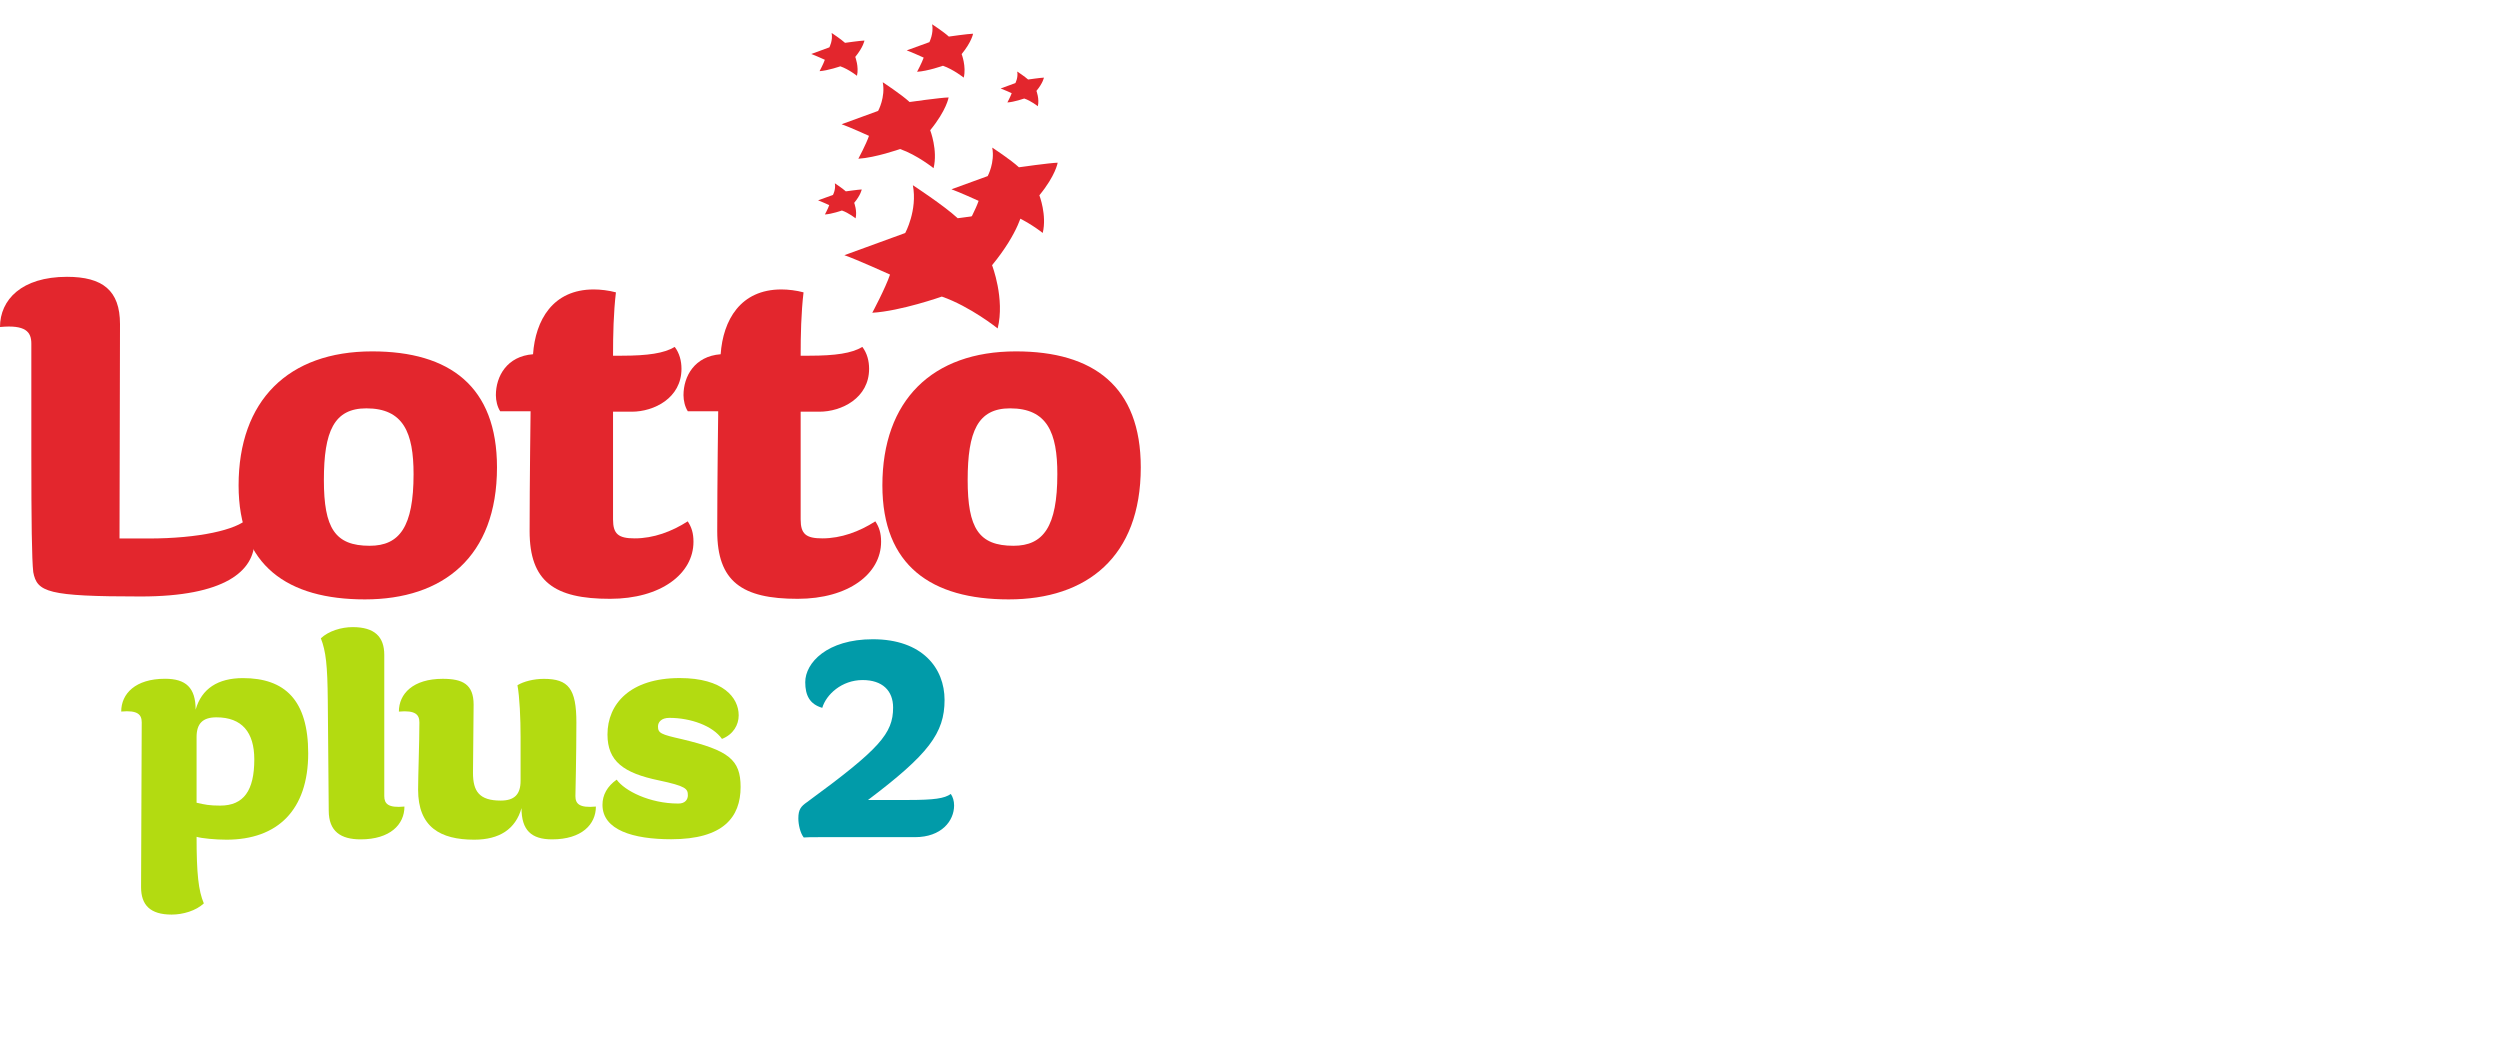
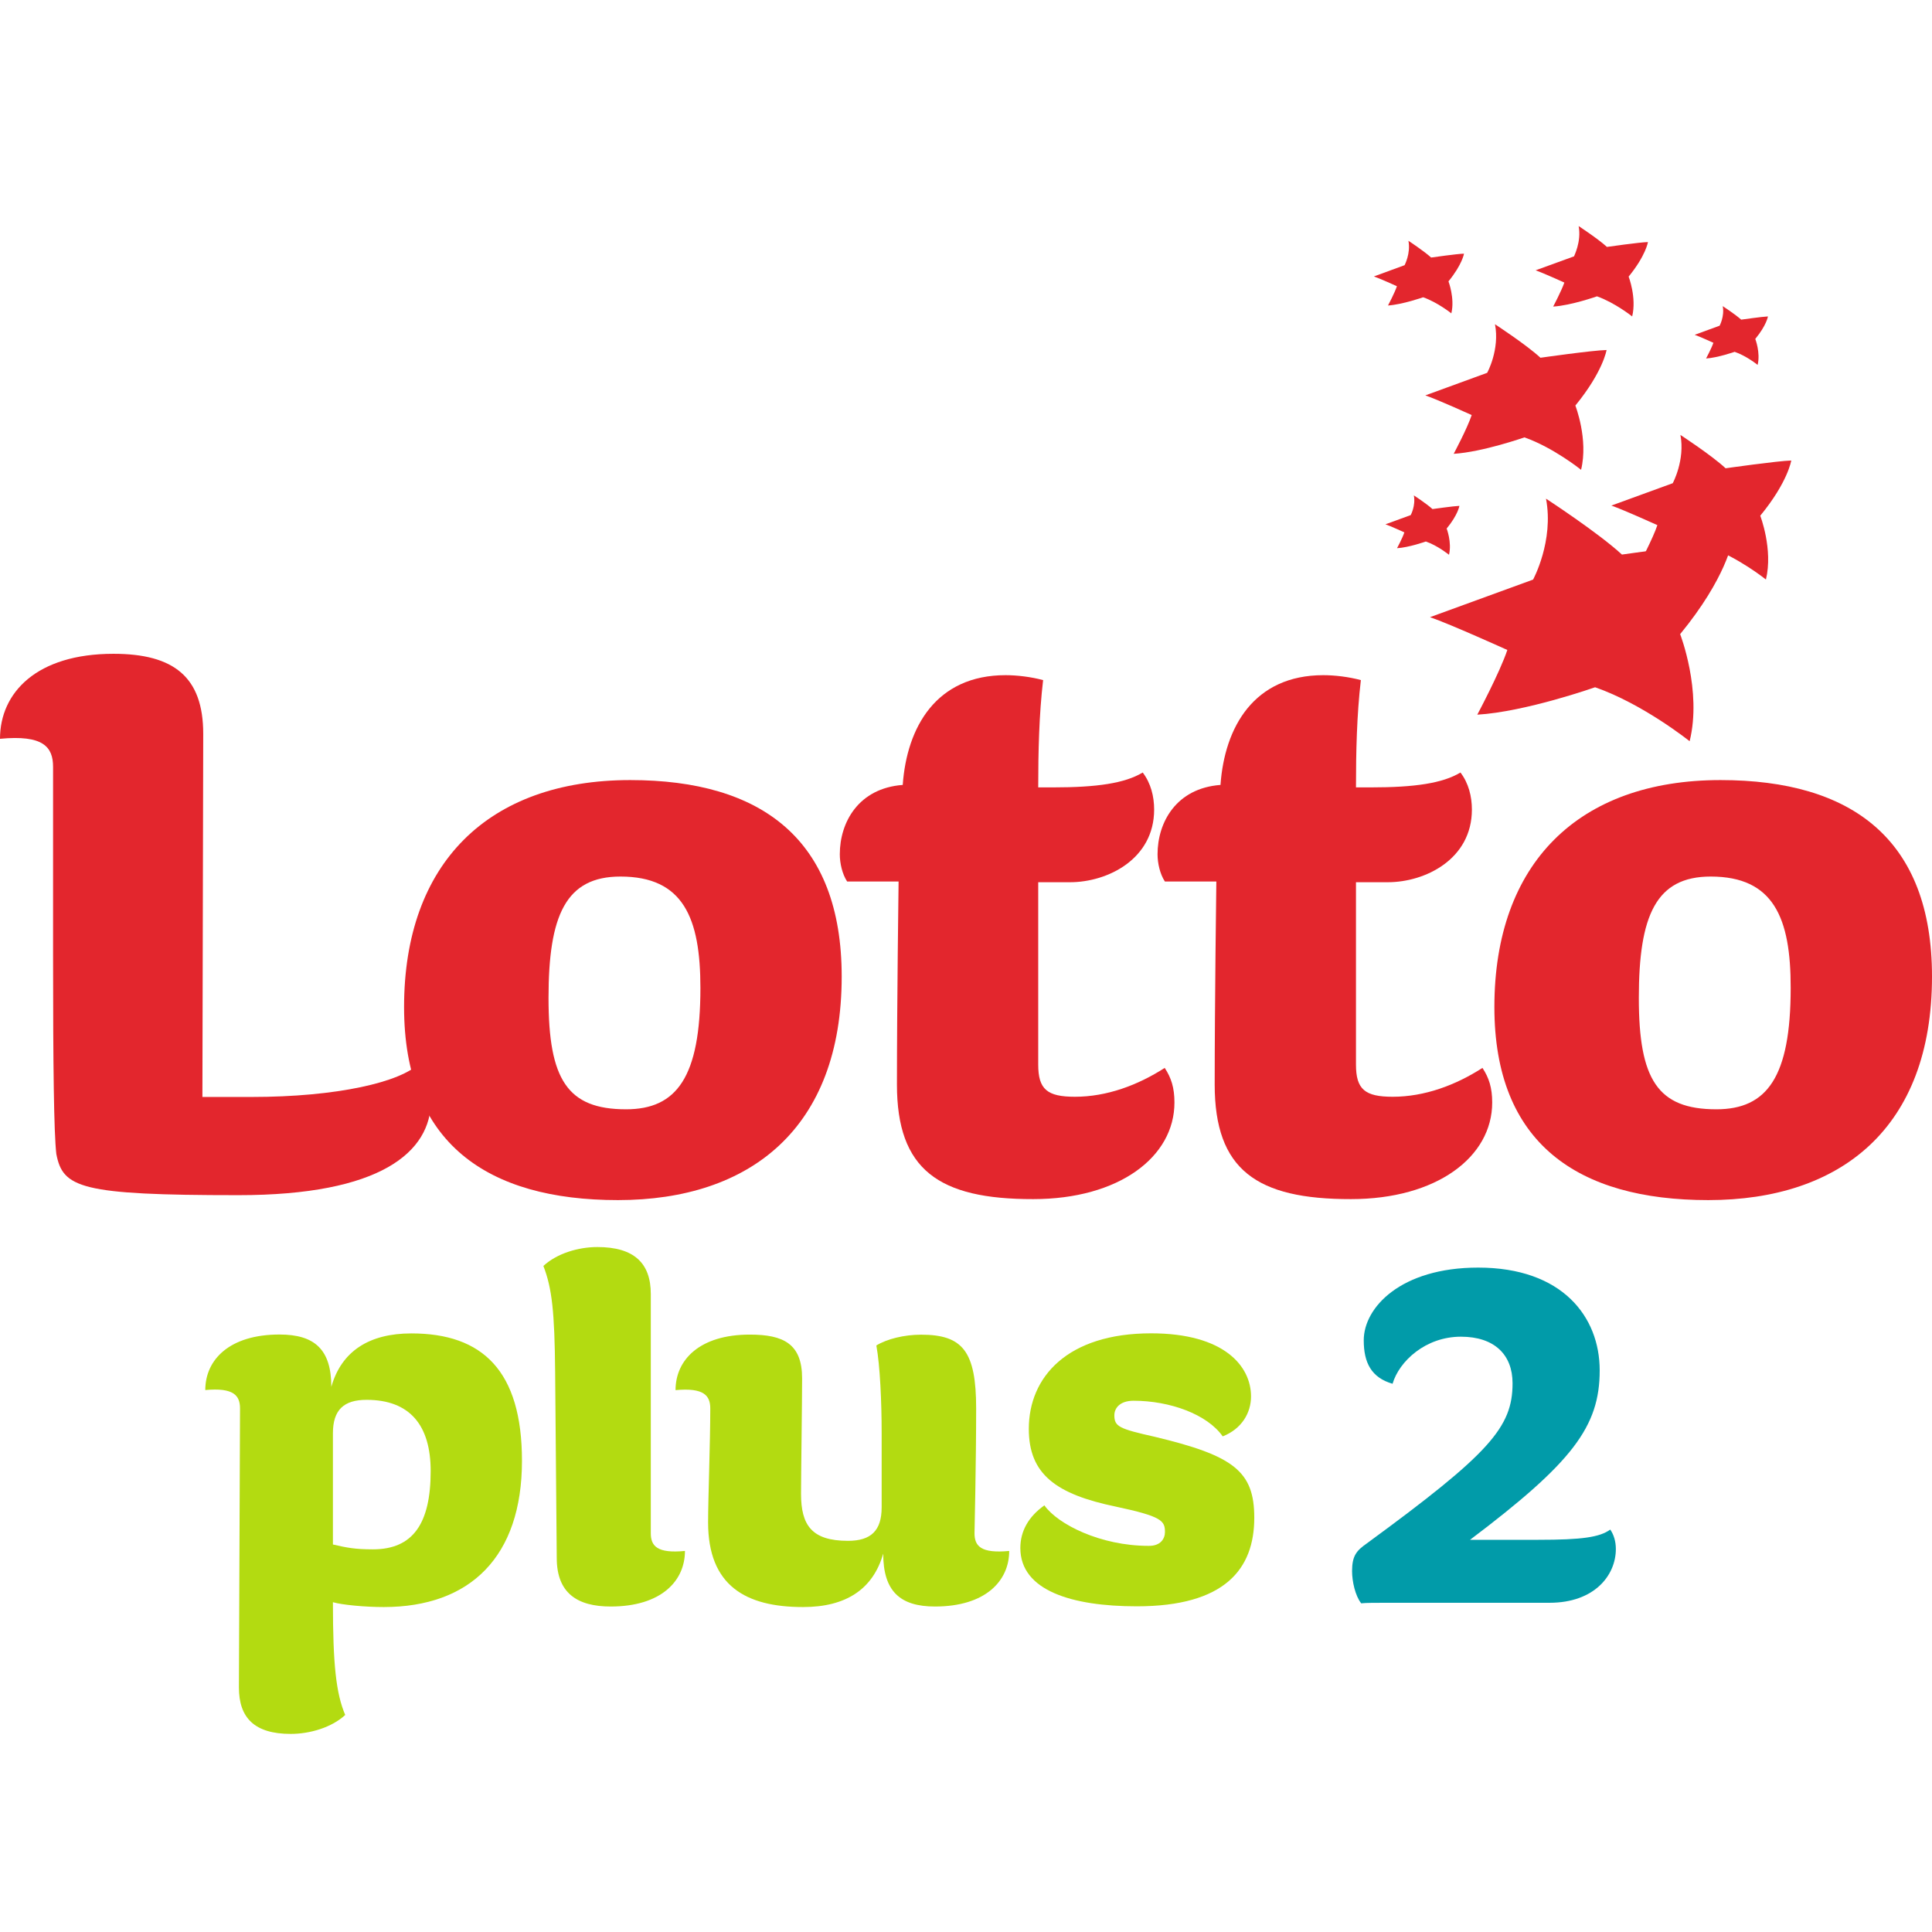
- <svg xmlns="http://www.w3.org/2000/svg" width="103" height="43" viewBox="0 0 103 43" fill="none">
+ <svg xmlns="http://www.w3.org/2000/svg" width="60" height="60" viewBox="0 0 47 38" fill="none">
  <path d="M4.944 13.352L4.924 22.186H6.116C8.201 22.186 9.751 21.826 10.208 21.363C10.426 21.604 10.486 21.886 10.486 22.266C10.486 23.531 9.254 24.575 5.799 24.575C1.946 24.575 1.528 24.395 1.37 23.571C1.311 23.048 1.291 21.463 1.291 18.732V14.155C1.291 13.672 1.053 13.372 0 13.473C0 12.348 0.893 11.405 2.76 11.405C4.229 11.405 4.944 11.968 4.944 13.352Z" fill="#E3262D" />
  <path d="M15.033 24.695C11.855 24.695 9.83 23.311 9.83 19.998C9.83 16.504 11.875 14.477 15.332 14.477C18.53 14.477 20.476 15.922 20.476 19.256C20.476 22.948 18.251 24.695 15.033 24.695ZM15.093 16.824C13.762 16.824 13.344 17.769 13.344 19.776C13.344 21.763 13.802 22.486 15.231 22.486C16.463 22.486 17.039 21.703 17.039 19.534C17.039 17.829 16.623 16.824 15.093 16.824Z" fill="#E3262D" />
  <path d="M21.82 21.884C21.82 19.916 21.86 16.944 21.86 16.944H20.608C20.49 16.764 20.43 16.502 20.43 16.282C20.43 15.5 20.888 14.675 21.961 14.595C22.06 13.19 22.774 11.925 24.463 11.925C24.741 11.925 25.079 11.965 25.376 12.045C25.277 12.888 25.257 13.793 25.257 14.655H25.616C26.689 14.655 27.364 14.555 27.799 14.293C27.997 14.553 28.077 14.875 28.077 15.195C28.077 16.4 26.944 16.962 26.031 16.962H25.257V21.399C25.257 22.001 25.475 22.181 26.15 22.181C26.924 22.181 27.678 21.901 28.334 21.479C28.492 21.719 28.571 21.961 28.571 22.321C28.571 23.646 27.221 24.671 25.136 24.671C22.832 24.675 21.82 23.953 21.82 21.884Z" fill="#E3262D" />
  <path d="M29.55 21.884C29.55 19.916 29.59 16.944 29.59 16.944H28.338C28.22 16.764 28.16 16.502 28.16 16.282C28.16 15.5 28.618 14.675 29.691 14.595C29.79 13.19 30.504 11.925 32.193 11.925C32.471 11.925 32.809 11.965 33.106 12.045C33.007 12.888 32.987 13.793 32.987 14.655H33.346C34.419 14.655 35.094 14.555 35.529 14.293C35.727 14.553 35.807 14.875 35.807 15.195C35.807 16.4 34.674 16.962 33.761 16.962H32.987V21.399C32.987 22.001 33.205 22.181 33.88 22.181C34.654 22.181 35.408 21.901 36.064 21.479C36.222 21.719 36.301 21.961 36.301 22.321C36.301 23.646 34.951 24.671 32.866 24.671C30.564 24.675 29.55 23.953 29.55 21.884Z" fill="#E3262D" />
  <path d="M41.557 24.695C38.379 24.695 36.354 23.311 36.354 19.998C36.354 16.504 38.399 14.477 41.856 14.477C45.054 14.477 47 15.922 47 19.256C47 22.948 44.774 24.695 41.557 24.695ZM41.616 16.824C40.286 16.824 39.868 17.769 39.868 19.776C39.868 21.763 40.325 22.486 41.755 22.486C42.986 22.486 43.562 21.703 43.562 19.534C43.565 17.829 43.147 16.824 41.616 16.824Z" fill="#E3262D" />
  <path d="M36.369 3.388C36.369 3.388 37.135 3.888 37.475 4.203C37.475 4.203 38.749 4.021 39.083 4.015C39.083 4.015 38.999 4.541 38.324 5.366C38.324 5.366 38.645 6.188 38.463 6.929C38.463 6.929 37.788 6.386 37.084 6.14C37.084 6.14 36.068 6.497 35.364 6.54C35.364 6.54 35.692 5.928 35.802 5.597C35.802 5.597 34.966 5.217 34.674 5.119L36.178 4.57C36.18 4.57 36.488 4.006 36.369 3.388Z" fill="#E3262D" />
  <path d="M34.263 1.358C34.263 1.358 34.643 1.607 34.815 1.765C34.815 1.765 35.448 1.674 35.615 1.671C35.615 1.671 35.573 1.934 35.237 2.345C35.237 2.345 35.395 2.754 35.307 3.123C35.307 3.123 34.971 2.854 34.621 2.732C34.621 2.732 34.115 2.909 33.766 2.932C33.766 2.932 33.928 2.627 33.983 2.463C33.983 2.463 33.568 2.274 33.423 2.225L34.17 1.951C34.17 1.947 34.322 1.667 34.263 1.358Z" fill="#E3262D" />
  <path d="M38.404 1C38.404 1 38.879 1.311 39.092 1.507C39.092 1.507 39.884 1.393 40.09 1.389C40.09 1.389 40.038 1.718 39.62 2.229C39.62 2.229 39.818 2.74 39.706 3.198C39.706 3.198 39.286 2.863 38.85 2.709C38.85 2.709 38.219 2.932 37.784 2.958C37.784 2.958 37.986 2.578 38.056 2.374C38.056 2.374 37.537 2.138 37.357 2.076L38.292 1.736C38.287 1.734 38.476 1.385 38.404 1Z" fill="#E3262D" />
  <path d="M41.909 2.947C41.909 2.947 42.219 3.15 42.358 3.276C42.358 3.276 42.872 3.203 43.009 3.198C43.009 3.198 42.976 3.412 42.701 3.745C42.701 3.745 42.831 4.079 42.758 4.377C42.758 4.377 42.485 4.156 42.199 4.059C42.199 4.059 41.788 4.203 41.504 4.221C41.504 4.221 41.636 3.974 41.682 3.839C41.682 3.839 41.344 3.685 41.227 3.645L41.834 3.423C41.832 3.425 41.957 3.198 41.909 2.947Z" fill="#E3262D" />
  <path d="M34.395 7.551C34.395 7.551 34.707 7.755 34.848 7.884C34.848 7.884 35.367 7.811 35.503 7.806C35.503 7.806 35.47 8.022 35.193 8.358C35.193 8.358 35.323 8.693 35.25 8.996C35.25 8.996 34.975 8.773 34.687 8.673C34.687 8.673 34.272 8.82 33.986 8.836C33.986 8.836 34.12 8.587 34.164 8.451C34.164 8.451 33.823 8.295 33.704 8.255L34.318 8.031C34.318 8.033 34.443 7.804 34.395 7.551Z" fill="#E3262D" />
  <path d="M37.61 7.631C37.61 7.631 38.888 8.464 39.457 8.991C39.457 8.991 41.581 8.689 42.138 8.673C42.138 8.673 41.999 9.556 40.873 10.927C40.873 10.927 41.408 12.301 41.104 13.532C41.104 13.532 39.978 12.628 38.804 12.219C38.804 12.219 37.108 12.817 35.938 12.886C35.938 12.886 36.484 11.865 36.669 11.312C36.669 11.312 35.276 10.681 34.788 10.514L37.295 9.6C37.295 9.602 37.806 8.664 37.61 7.631Z" fill="#E3262D" />
  <path d="M40.88 6.081C40.88 6.081 41.641 6.577 41.979 6.892C41.979 6.892 43.244 6.712 43.576 6.703C43.576 6.703 43.495 7.228 42.822 8.046C42.822 8.046 43.138 8.864 42.96 9.598C42.96 9.598 42.289 9.06 41.59 8.815C41.59 8.815 40.581 9.171 39.884 9.213C39.884 9.213 40.209 8.606 40.319 8.275C40.319 8.275 39.49 7.899 39.2 7.799L40.693 7.255C40.693 7.255 40.996 6.695 40.88 6.081Z" fill="#E3262D" />
  <path d="M10.008 27.938C11.737 27.938 12.698 28.845 12.698 31.037C12.698 33.373 11.438 34.595 9.333 34.595C8.878 34.595 8.319 34.542 8.099 34.477C8.099 36 8.176 36.696 8.398 37.22C8.073 37.523 7.541 37.681 7.072 37.681C6.188 37.681 5.812 37.287 5.812 36.551L5.839 29.763C5.839 29.447 5.682 29.252 4.994 29.316C4.994 28.58 5.579 27.965 6.8 27.965C7.657 27.965 8.06 28.331 8.06 29.238C8.306 28.371 8.981 27.938 10.008 27.938ZM8.099 30.367V33.073C8.438 33.151 8.632 33.191 9.074 33.191C10.048 33.191 10.477 32.561 10.477 31.288C10.477 30.172 9.971 29.554 8.917 29.554C8.359 29.554 8.099 29.803 8.099 30.367Z" fill="#B3DB11" />
  <path d="M13.505 28.872C13.492 27.413 13.428 26.835 13.219 26.297C13.544 25.995 14.063 25.837 14.532 25.837C15.429 25.837 15.832 26.231 15.832 26.98V32.797C15.832 33.113 15.988 33.295 16.663 33.23C16.663 33.966 16.078 34.582 14.857 34.582C14.039 34.582 13.544 34.253 13.544 33.399L13.505 28.872Z" fill="#B3DB11" />
  <path d="M24.551 33.23C24.551 33.966 23.966 34.582 22.746 34.582C21.888 34.582 21.486 34.202 21.486 33.295C21.239 34.162 20.578 34.595 19.537 34.595C18.134 34.595 17.226 34.071 17.226 32.535C17.226 31.957 17.279 30.592 17.279 29.765C17.279 29.449 17.123 29.254 16.434 29.318C16.434 28.582 17.019 27.967 18.24 27.967C19.058 27.967 19.513 28.189 19.513 29.032C19.513 29.623 19.487 31.381 19.487 31.841C19.487 32.603 19.746 32.984 20.63 32.984C21.189 32.984 21.448 32.735 21.448 32.17V30.358C21.448 29.609 21.409 28.718 21.319 28.231C21.578 28.073 21.994 27.969 22.409 27.969C23.423 27.969 23.747 28.376 23.747 29.767C23.747 31.054 23.707 32.799 23.707 32.799C23.707 33.113 23.863 33.295 24.551 33.23Z" fill="#B3DB11" />
  <path d="M28.34 32.77C28.34 32.495 28.263 32.39 27.146 32.152C25.69 31.85 25.028 31.365 25.028 30.261C25.028 29 25.963 27.936 28.004 27.936C29.783 27.936 30.434 28.736 30.434 29.471C30.434 29.865 30.214 30.258 29.745 30.443C29.369 29.905 28.459 29.576 27.577 29.576C27.238 29.576 27.109 29.761 27.109 29.929C27.109 30.205 27.225 30.258 28.096 30.454C30.018 30.914 30.513 31.294 30.513 32.423C30.513 33.67 29.798 34.577 27.654 34.577C26.082 34.577 24.822 34.197 24.822 33.159C24.822 32.752 25.017 32.397 25.407 32.121C25.732 32.581 26.77 33.106 27.94 33.106C28.237 33.112 28.34 32.928 28.34 32.77Z" fill="#B3DB11" />
  <path d="M38.916 28.838C38.916 30.207 38.252 31.079 35.762 32.959H37.425C38.485 32.959 38.916 32.897 39.173 32.71C39.259 32.835 39.309 32.997 39.309 33.184C39.309 33.819 38.793 34.491 37.695 34.491H33.768C33.473 34.491 33.227 34.491 33.114 34.504C32.967 34.317 32.892 33.968 32.892 33.719C32.892 33.346 33.002 33.221 33.249 33.048C36.242 30.856 36.796 30.223 36.796 29.151C36.796 28.453 36.352 28.018 35.54 28.018C34.678 28.018 34.038 28.616 33.877 29.163C33.361 29.014 33.176 28.651 33.176 28.105C33.176 27.309 34.075 26.337 35.96 26.337C38.005 26.337 38.916 27.531 38.916 28.838Z" fill="#019BA9" />
</svg>
